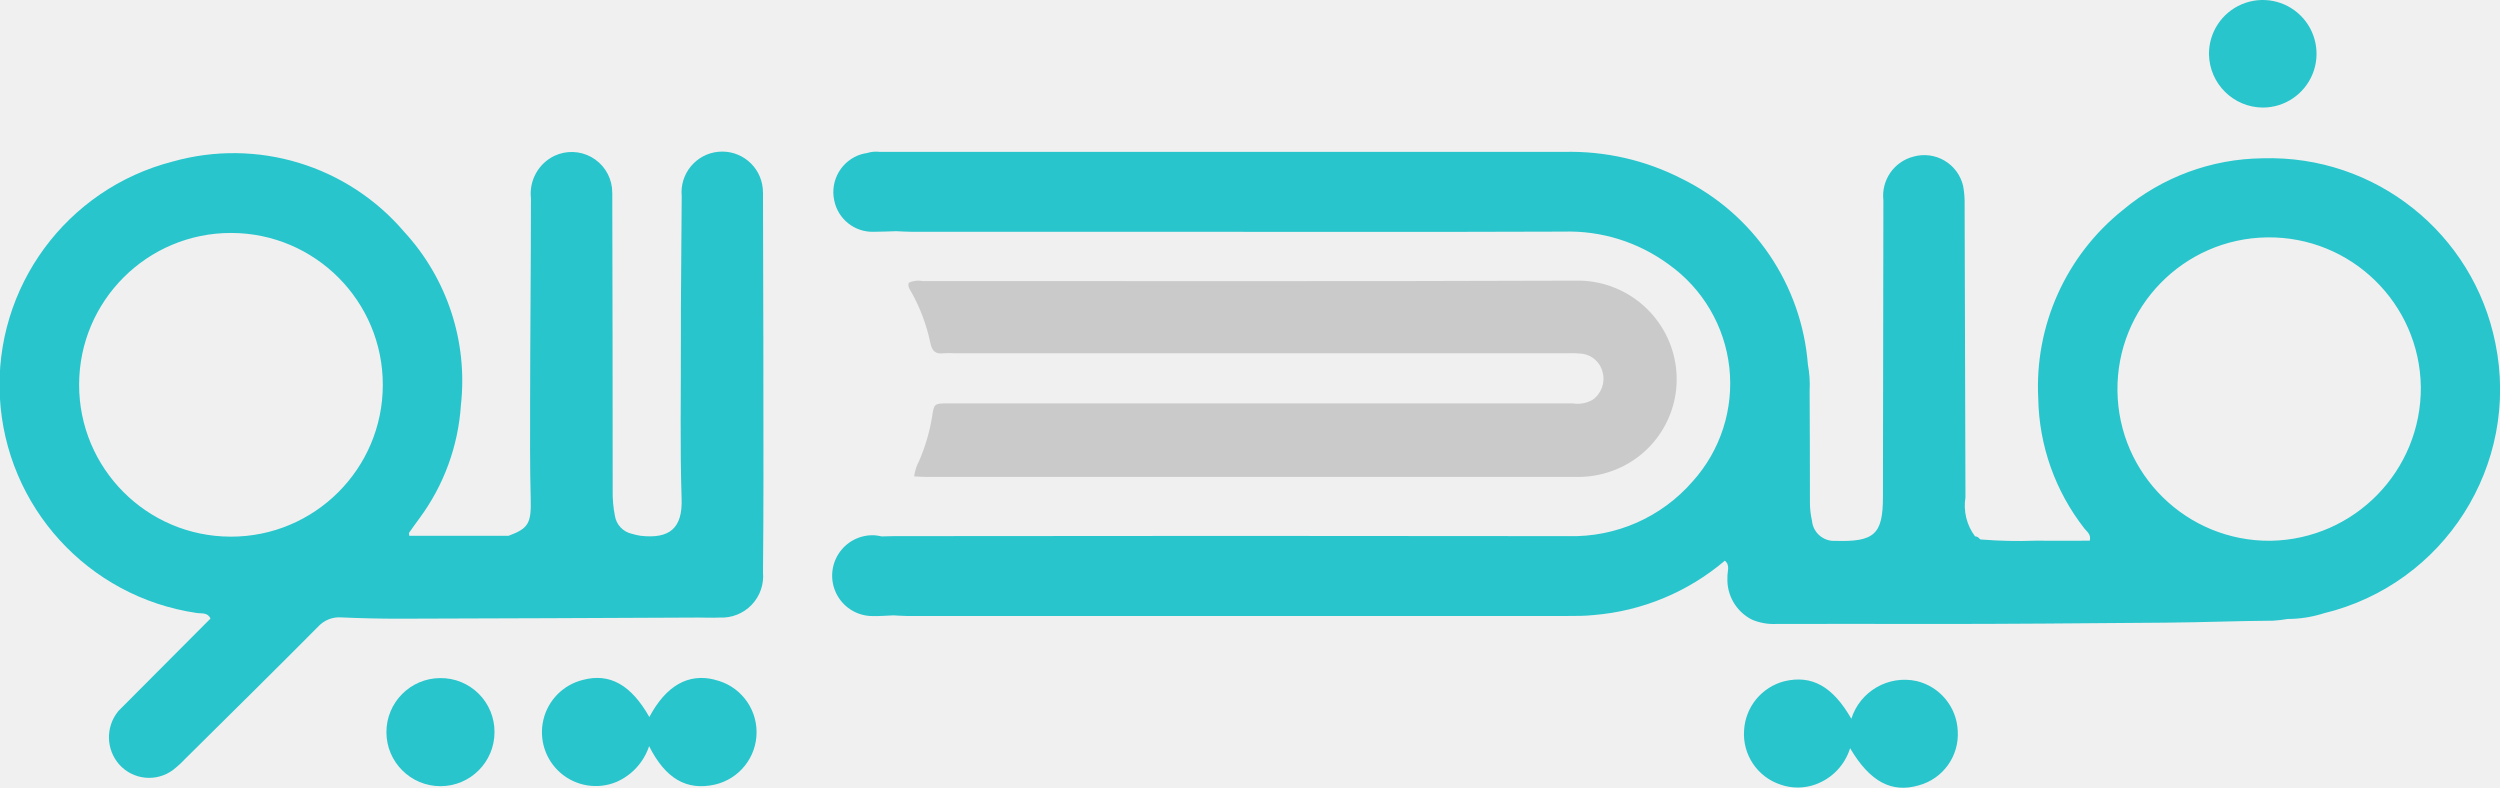
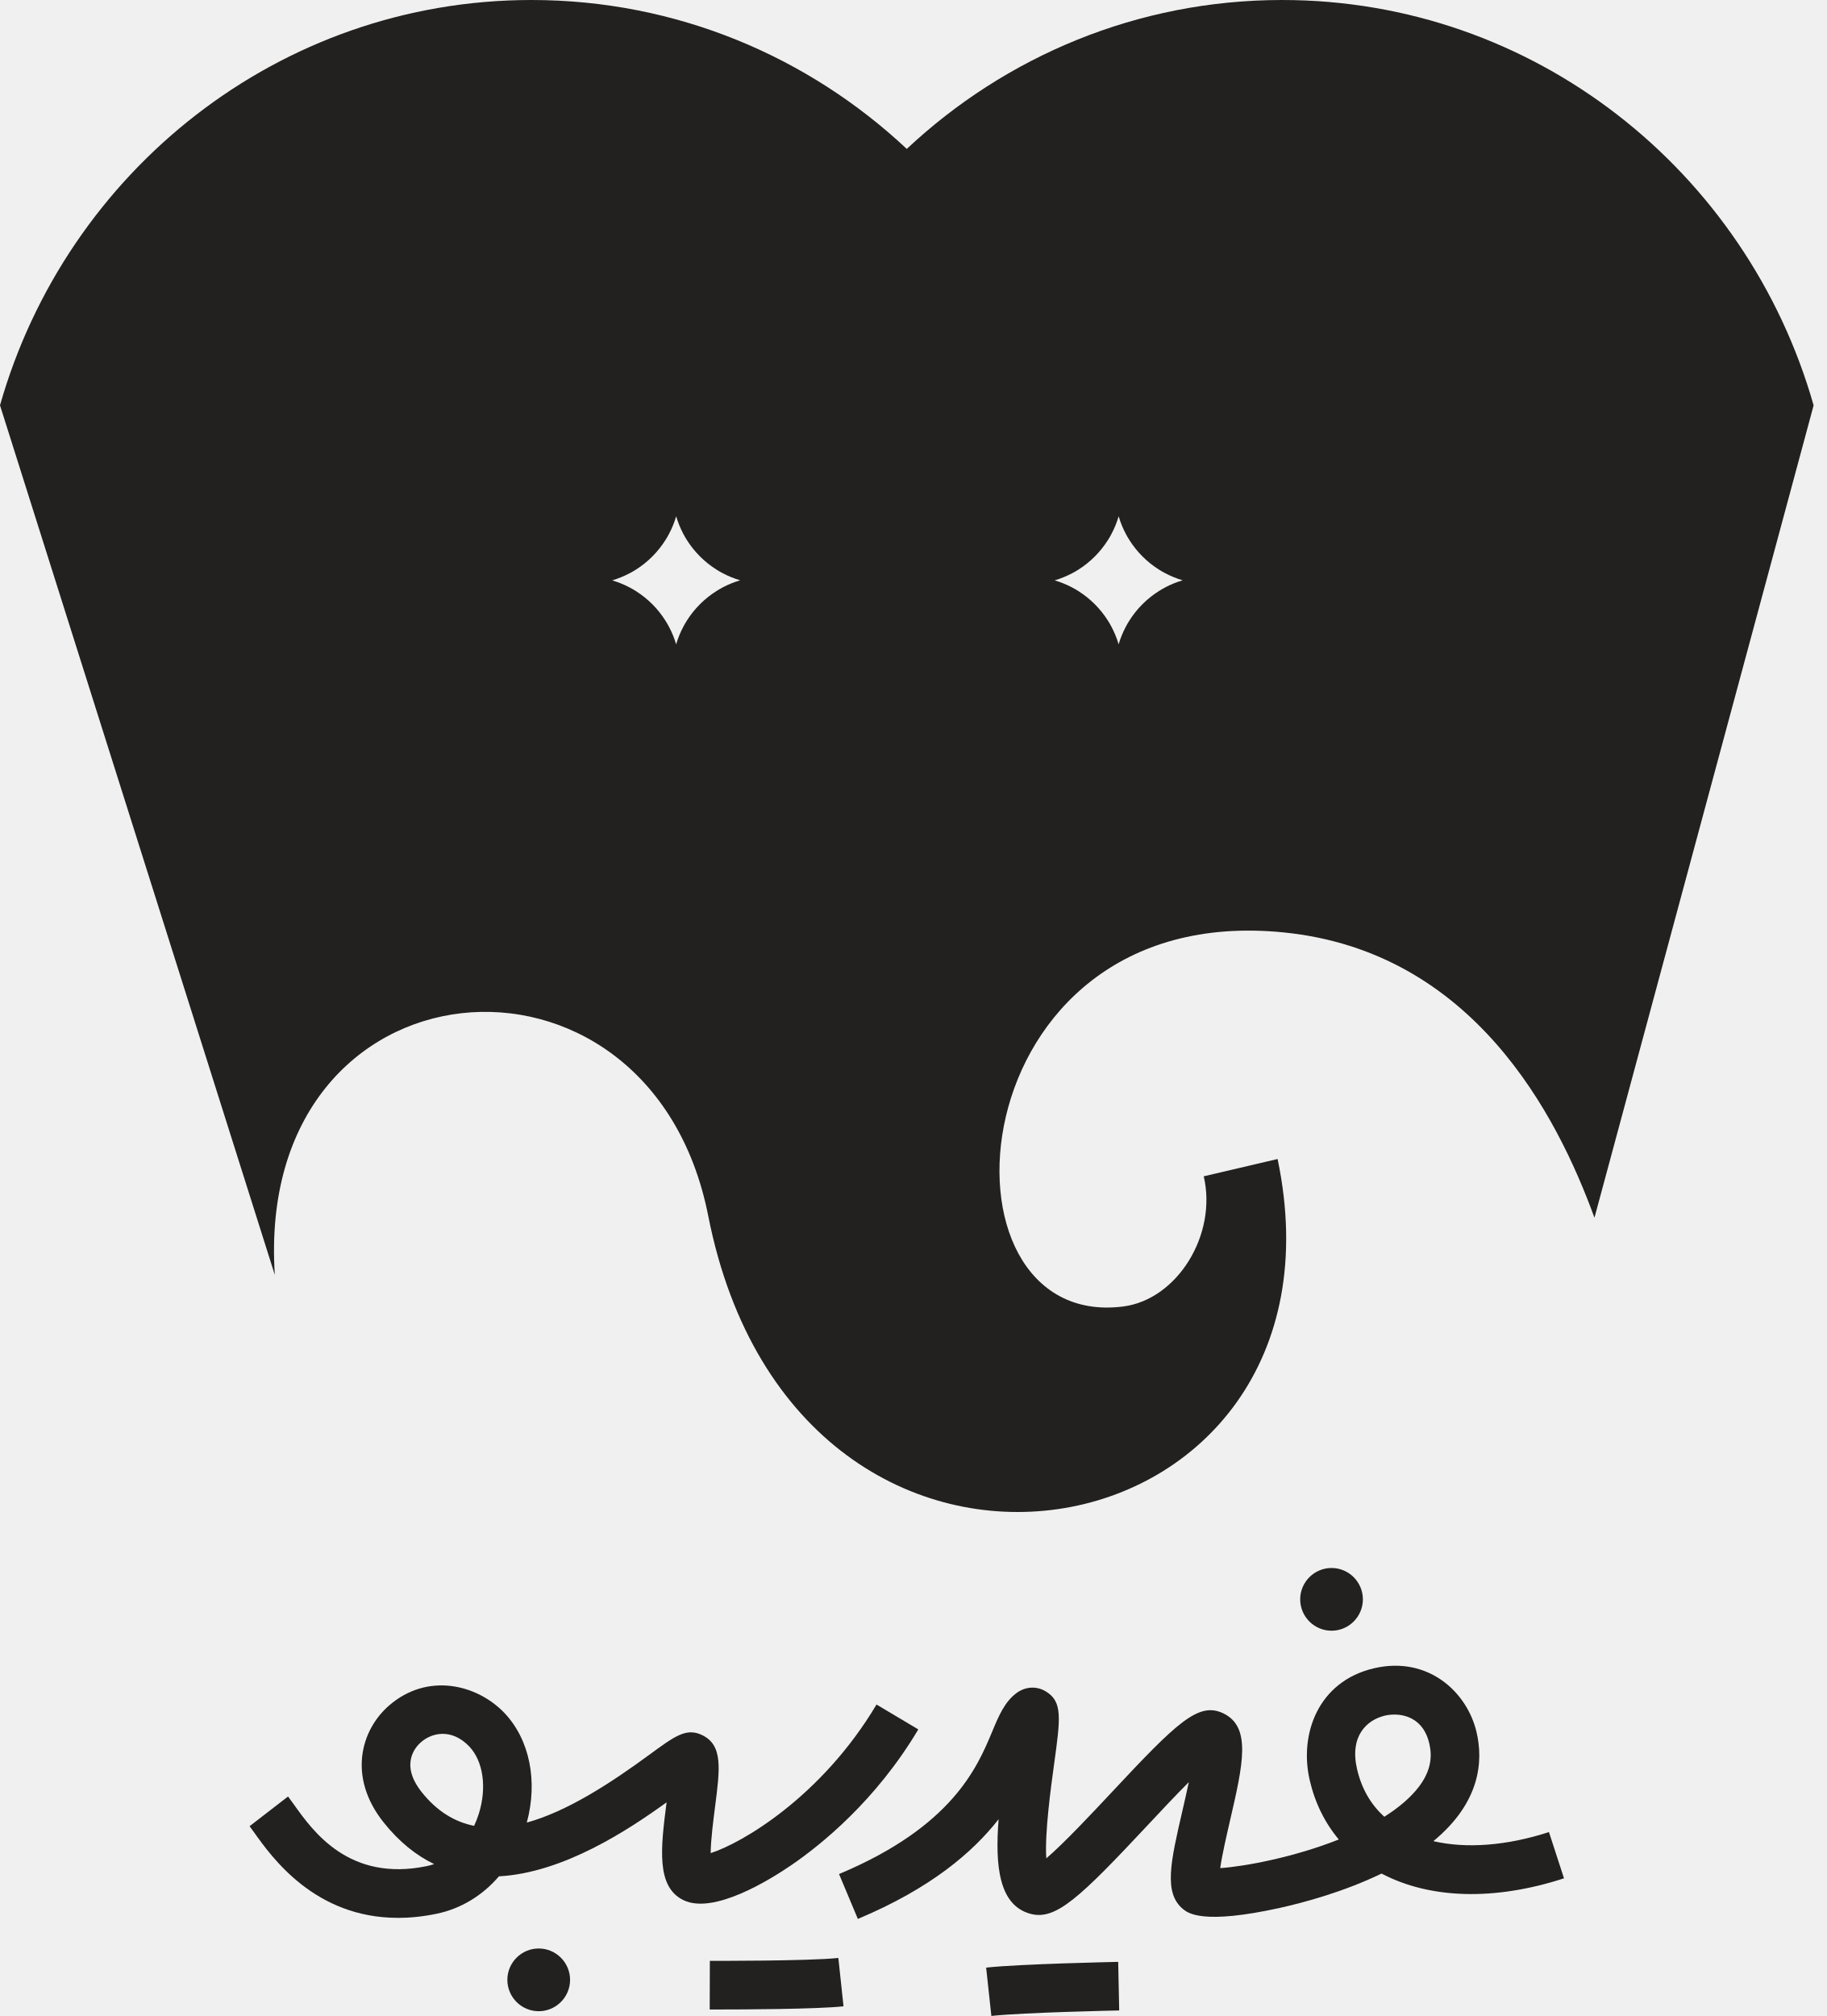
- <svg xmlns="http://www.w3.org/2000/svg" width="104.725" height="33" viewBox="0 0 104.725 33">
+ <svg xmlns="http://www.w3.org/2000/svg" width="87" height="96" viewBox="0 0 87 96" fill="none">
+   <g clip-path="url(#clip0_84368_404323)">
+     <path d="M63.417 77.653C62.594 77.653 61.924 76.982 61.924 76.159C61.924 75.337 62.594 74.666 63.417 74.666C64.24 74.666 64.91 75.337 64.91 76.159C64.91 76.982 64.24 77.653 63.417 77.653Z" fill="#23211F" />
+     <path d="M18.95 91.326C14.997 91.326 12.946 88.442 12.108 87.265C12.022 87.145 11.95 87.042 11.887 86.962L13.719 85.547C13.797 85.648 13.889 85.775 13.993 85.922C14.913 87.216 16.63 89.625 20.323 88.863C20.443 88.838 20.561 88.806 20.677 88.766C19.826 88.356 19.011 87.713 18.264 86.772C16.546 84.606 17.195 82.374 18.527 81.218C20.363 79.621 22.73 80.21 24.026 81.572C25.226 82.835 25.624 84.814 25.09 86.789C26.99 86.265 29.028 84.953 30.951 83.541C32.144 82.667 32.689 82.267 33.431 82.619C34.437 83.096 34.292 84.21 34.054 86.054C33.978 86.648 33.85 87.625 33.847 88.244C35.317 87.775 39.125 85.572 41.746 81.168L43.736 82.353C41.708 85.762 39.083 87.861 37.7 88.808C36.632 89.539 33.992 91.168 32.561 90.488C31.239 89.859 31.468 87.995 31.748 85.825C29.936 87.132 26.847 89.181 23.763 89.349C22.98 90.263 21.953 90.892 20.79 91.132C20.134 91.267 19.521 91.328 18.948 91.328L18.95 91.326ZM21.085 82.564C20.692 82.564 20.327 82.72 20.047 82.964C19.791 83.187 19.035 84.016 20.079 85.332C20.812 86.257 21.66 86.76 22.58 86.945C22.666 86.762 22.742 86.57 22.805 86.368C23.195 85.124 23.016 83.867 22.35 83.166C21.944 82.739 21.498 82.564 21.085 82.564Z" fill="#23211F" />
+     <path d="M34.153 95.69C33.955 95.69 33.829 95.69 33.801 95.69L33.808 93.374C33.856 93.374 38.532 93.387 39.928 93.236L40.174 95.539C38.877 95.678 35.302 95.69 34.153 95.69Z" fill="#23211F" />
+     <path d="M25.657 95.772C24.834 95.772 24.164 95.101 24.164 94.278C24.164 93.456 24.834 92.785 25.657 92.785C26.48 92.785 27.151 93.456 27.151 94.278C27.151 95.101 26.48 95.772 25.657 95.772Z" fill="#23211F" />
+     <path d="M47.216 95.999L46.967 93.696C48.599 93.519 53.068 93.428 53.256 93.422L53.304 95.736C53.258 95.736 48.748 95.831 47.214 95.997L47.216 95.999Z" fill="#23211F" />
+     <path d="M40.856 91.375L39.961 89.24C45.365 86.977 46.546 84.152 47.251 82.467C47.571 81.699 47.849 81.036 48.422 80.615C48.839 80.311 49.365 80.28 49.795 80.535C50.616 81.025 50.51 81.789 50.197 84.053C50.062 85.031 49.746 87.324 49.833 88.492C50.677 87.773 52.052 86.303 52.955 85.339C56.045 82.036 57.079 81.019 58.26 81.587C59.614 82.236 59.201 84.019 58.576 86.72C58.418 87.404 58.203 88.337 58.115 88.958C59.268 88.88 61.612 88.448 63.763 87.594C63.098 86.802 62.628 85.85 62.378 84.772C61.873 82.596 62.761 80.069 65.437 79.442C68.005 78.842 69.87 80.558 70.323 82.48C70.65 83.871 70.504 85.825 68.268 87.674C69.835 88.038 71.757 87.895 73.772 87.242L74.489 89.444C71.186 90.518 68.111 90.434 65.799 89.217C63.976 90.099 62.069 90.604 60.965 90.85C57.277 91.665 56.582 91.099 56.351 90.914C55.407 90.147 55.751 88.661 56.321 86.2C56.409 85.817 56.521 85.333 56.62 84.863C55.976 85.507 55.233 86.301 54.649 86.926C51.424 90.371 50.281 91.457 49.081 91.135C47.582 90.733 47.384 88.874 47.561 86.63C46.334 88.198 44.332 89.922 40.858 91.377L40.856 91.375ZM57.5 88.951L66.409 81.646C66.247 81.646 66.094 81.665 65.965 81.695C65.083 81.901 64.269 82.68 64.633 84.246C64.847 85.168 65.283 85.928 65.932 86.512C66.435 86.194 66.887 85.842 67.26 85.453C68.256 84.415 68.199 83.56 68.07 83.01C67.816 81.937 67.037 81.646 66.41 81.646L57.5 88.951Z" fill="#23211F" />
+     <path d="M61.063 0C54.164 0 47.884 2.69 43.187 7.091C38.491 2.69 32.211 0 25.312 0C13.301 0 3.166 8.154 0 19.301L13.089 60.711C12.084 45.383 30.937 43.739 33.731 57.899C37.998 79.528 64.872 74.404 60.848 55.191L57.33 56.015C57.981 58.789 56.074 61.888 53.486 62.215C44.095 63.4 45.451 42.834 61.13 44.4C70.168 45.303 74.164 53.112 75.939 57.987L86.377 19.303C83.21 8.154 73.076 0 61.063 0ZM34.415 27.975C34.316 28.027 34.217 28.084 34.122 28.145C33.844 28.32 33.581 28.528 33.339 28.77C33.097 29.011 32.888 29.276 32.712 29.554C32.651 29.649 32.594 29.747 32.543 29.848C32.4 30.116 32.288 30.396 32.202 30.682C32.12 30.396 32.004 30.116 31.863 29.849C31.811 29.75 31.754 29.651 31.693 29.556C31.518 29.278 31.311 29.015 31.069 28.773C30.827 28.531 30.562 28.322 30.286 28.147C30.191 28.086 30.093 28.029 29.992 27.977C29.724 27.834 29.444 27.722 29.158 27.636C29.444 27.55 29.724 27.438 29.992 27.295C30.093 27.242 30.191 27.187 30.286 27.126C30.564 26.951 30.827 26.741 31.069 26.499C31.311 26.257 31.518 25.994 31.693 25.716C31.754 25.621 31.813 25.522 31.863 25.423C32.006 25.154 32.12 24.872 32.204 24.585C32.288 24.872 32.402 25.154 32.545 25.423C32.598 25.524 32.653 25.621 32.714 25.716C32.889 25.994 33.099 26.257 33.341 26.499C33.583 26.741 33.846 26.949 34.124 27.124C34.219 27.185 34.318 27.244 34.417 27.293C34.686 27.436 34.966 27.549 35.251 27.634C34.964 27.718 34.684 27.831 34.415 27.973V27.975ZM55.489 27.975C55.391 28.027 55.291 28.084 55.196 28.145C54.918 28.32 54.655 28.528 54.413 28.77C54.171 29.011 53.962 29.276 53.787 29.554C53.726 29.649 53.669 29.747 53.617 29.848C53.474 30.116 53.362 30.396 53.276 30.682C53.194 30.396 53.078 30.116 52.937 29.849C52.886 29.75 52.829 29.651 52.768 29.556C52.592 29.278 52.385 29.015 52.143 28.773C51.901 28.531 51.636 28.322 51.36 28.147C51.265 28.086 51.168 28.029 51.067 27.977C50.798 27.834 50.518 27.722 50.232 27.636C50.518 27.55 50.798 27.438 51.067 27.295C51.168 27.242 51.265 27.187 51.36 27.126C51.638 26.951 51.901 26.741 52.143 26.499C52.385 26.257 52.592 25.994 52.768 25.716C52.829 25.621 52.888 25.522 52.937 25.423C53.08 25.154 53.194 24.872 53.278 24.585C53.362 24.872 53.476 25.154 53.619 25.423C53.672 25.524 53.728 25.621 53.789 25.716C53.964 25.994 54.173 26.257 54.415 26.499C54.657 26.741 54.92 26.949 55.198 27.124C55.293 27.185 55.392 27.244 55.491 27.293C55.76 27.436 56.04 27.549 56.326 27.634C56.038 27.718 55.758 27.831 55.489 27.973V27.975Z" fill="#23211F" />
+   </g>
  <defs>
-     <style>            .cls-1{fill:#28c5cc}        </style>
+     <clipPath id="clip0_84368_404323">
+       <rect width="86.377" height="96" fill="white" />
+     </clipPath>
  </defs>
-   <g id="Group_1" data-name="Group 1" transform="translate(-140.816 -81.357)">
-     <path id="Path_1" d="M172.768 90.6a1.705 1.705 0 0 0-3.395.327c-.007 2.041-.041 4.082-.035 6.123.006 2.186-.04 4.373.031 6.56.04 1.223-.5 1.681-1.72 1.542a2.73 2.73 0 0 1-.36-.082.92.92 0 0 1-.716-.763 4.942 4.942 0 0 1-.092-1.045q0-6.1-.016-12.194a4.126 4.126 0 0 0-.014-.5 1.7 1.7 0 0 0-2.41-1.332 1.757 1.757 0 0 0-.984 1.776c0 2.867-.032 5.734-.035 8.6 0 1.32-.011 2.64.025 3.96.029 1.053-.083 1.267-.926 1.58h-4.161c-.007-.088-.017-.113-.009-.125.143-.2.283-.405.431-.6a8.963 8.963 0 0 0 1.742-4.755 9.211 9.211 0 0 0-2.372-7.248 9.4 9.4 0 0 0-9.7-2.949 9.658 9.658 0 0 0 1 18.91c.205.034.465-.035.581.235l-3.84 3.854-.04.047a1.724 1.724 0 0 0 .062 2.216 1.678 1.678 0 0 0 2.246.226 4.448 4.448 0 0 0 .5-.455c1.862-1.845 3.728-3.684 5.575-5.543a1.193 1.193 0 0 1 .978-.394q1.235.056 2.473.054 6.251-.017 12.5-.048c.29 0 .578.016.867 0a1.736 1.736 0 0 0 1.824-1.893c.011-1.32.02-2.641.019-3.962q0-5.85-.019-11.7a3.986 3.986 0 0 0-.01-.422zm-28.638 8.217a6.361 6.361 0 0 1 12.722.021 6.361 6.361 0 1 1-12.722-.021z" class="cls-1" data-name="Path 1" transform="translate(0 -1.351)" />
-     <path id="Path_2" fill="#cacaca" d="M215.6 100.6a1.248 1.248 0 0 1-.832.149h-26.183c-.557.007-.573 0-.653.573a7.9 7.9 0 0 1-.54 1.833 1.888 1.888 0 0 0-.211.653c.195.009.357.023.521.023h27.236a4.172 4.172 0 0 0 1.512-.262 4.084 4.084 0 0 0 2.621-4.489 4.144 4.144 0 0 0-4.174-3.472c-9.12.035-18.24.015-27.36.017a.945.945 0 0 0-.582.071c-.055.179.058.293.122.414a7.485 7.485 0 0 1 .777 2.078c.068.35.2.512.567.462a3.158 3.158 0 0 1 .433 0h25.626a4.783 4.783 0 0 1 .68.018 1.018 1.018 0 0 1 .863.78 1.072 1.072 0 0 1-.423 1.152z" data-name="Path 2" transform="translate(-8.072 -2.495)" />
-     <path id="Path_3" d="M252.738 97.089a9.643 9.643 0 0 0-9.745-7.753 9.26 9.26 0 0 0-5.864 2.169 9.466 9.466 0 0 0-3.542 7.886 9.091 9.091 0 0 0 1.932 5.45c.1.134.292.243.227.513-.754 0-1.514.008-2.274 0a19.377 19.377 0 0 1-2.285-.05l-.044-.012a.259.259 0 0 0-.205-.121 2.149 2.149 0 0 1-.4-1.633q-.02-6.122-.035-12.243a3.912 3.912 0 0 0-.062-.8 1.672 1.672 0 0 0-2.091-1.227 1.694 1.694 0 0 0-1.25 1.832q-.012 6.216-.019 12.431c0 1.555-.361 1.879-1.987 1.831a.928.928 0 0 1-.985-.841 3.449 3.449 0 0 1-.086-.8q0-2.319-.013-4.638a4.65 4.65 0 0 0-.072-1.106 9.5 9.5 0 0 0-5.273-7.78 10.244 10.244 0 0 0-4.948-1.129q-14.324.006-28.647 0a1.278 1.278 0 0 0-.549.049 1.71 1.71 0 0 0-.236.05 1.657 1.657 0 0 0-1.136 1.926 1.637 1.637 0 0 0 1.676 1.321c.306 0 .612-.016.918-.024.226.008.452.025.678.025h10.457c5.609 0 11.219.013 16.829-.008a7.071 7.071 0 0 1 4.4 1.374 6.124 6.124 0 0 1 1 9.094 6.665 6.665 0 0 1-5.2 2.289q-14.137-.019-28.276 0c-.164 0-.329.008-.493.012a2.017 2.017 0 0 0-.3-.048 1.693 1.693 0 1 0-.068 3.384c.287.007.574-.019.861-.03.185.009.37.026.554.026h27.724c.35 0 .7 0 1.05-.038a9.715 9.715 0 0 0 5.5-2.278c.239.2.094.464.108.7a1.875 1.875 0 0 0 1.025 1.768 2.305 2.305 0 0 0 1.024.182c2.078 0 4.157-.007 6.235 0 3.357.007 6.713-.031 10.07-.054 1.5-.011 3-.073 4.5-.082a5.34 5.34 0 0 0 .611-.072 5.035 5.035 0 0 0 1.517-.238 9.649 9.649 0 0 0 7.189-11.307zm-9.416 8.269a6.355 6.355 0 1 1 6.292-6.447 6.4 6.4 0 0 1-6.291 6.447z" class="cls-1" data-name="Path 3" transform="translate(-7.389 -1.348)" />
-     <path id="Path_4" d="M175.572 115.853c-1.1-.279-2.038.243-2.74 1.564-.769-1.357-1.667-1.851-2.783-1.555a2.256 2.256 0 1 0 1.4 4.276 2.489 2.489 0 0 0 1.373-1.5c.688 1.363 1.569 1.871 2.749 1.611a2.252 2.252 0 0 0 0-4.392z" class="cls-1" data-name="Path 4" transform="translate(-4.815 -6.024)" />
-     <path id="Path_5" d="M236.6 115.925a2.344 2.344 0 0 0-2.737 1.579c-.781-1.363-1.658-1.842-2.8-1.573a2.254 2.254 0 0 0-1.692 2.048 2.23 2.23 0 0 0 1.534 2.286 2.183 2.183 0 0 0 1.456-.01 2.355 2.355 0 0 0 1.451-1.517c.832 1.412 1.748 1.888 2.88 1.554a2.217 2.217 0 0 0 1.629-2.278 2.246 2.246 0 0 0-1.721-2.089z" class="cls-1" data-name="Path 5" transform="translate(-15.495 -6.038)" />
-     <path id="Path_6" d="M255.237 85.863a2.253 2.253 0 1 0-2.259-2.232 2.271 2.271 0 0 0 2.259 2.232z" class="cls-1" data-name="Path 6" transform="translate(-19.628)" />
-     <path id="Path_7" d="M162.695 115.787a2.264 2.264 0 1 0 2.276 2.266 2.25 2.25 0 0 0-2.276-2.266z" class="cls-1" data-name="Path 7" transform="translate(-3.44 -6.025)" />
-   </g>
</svg>
